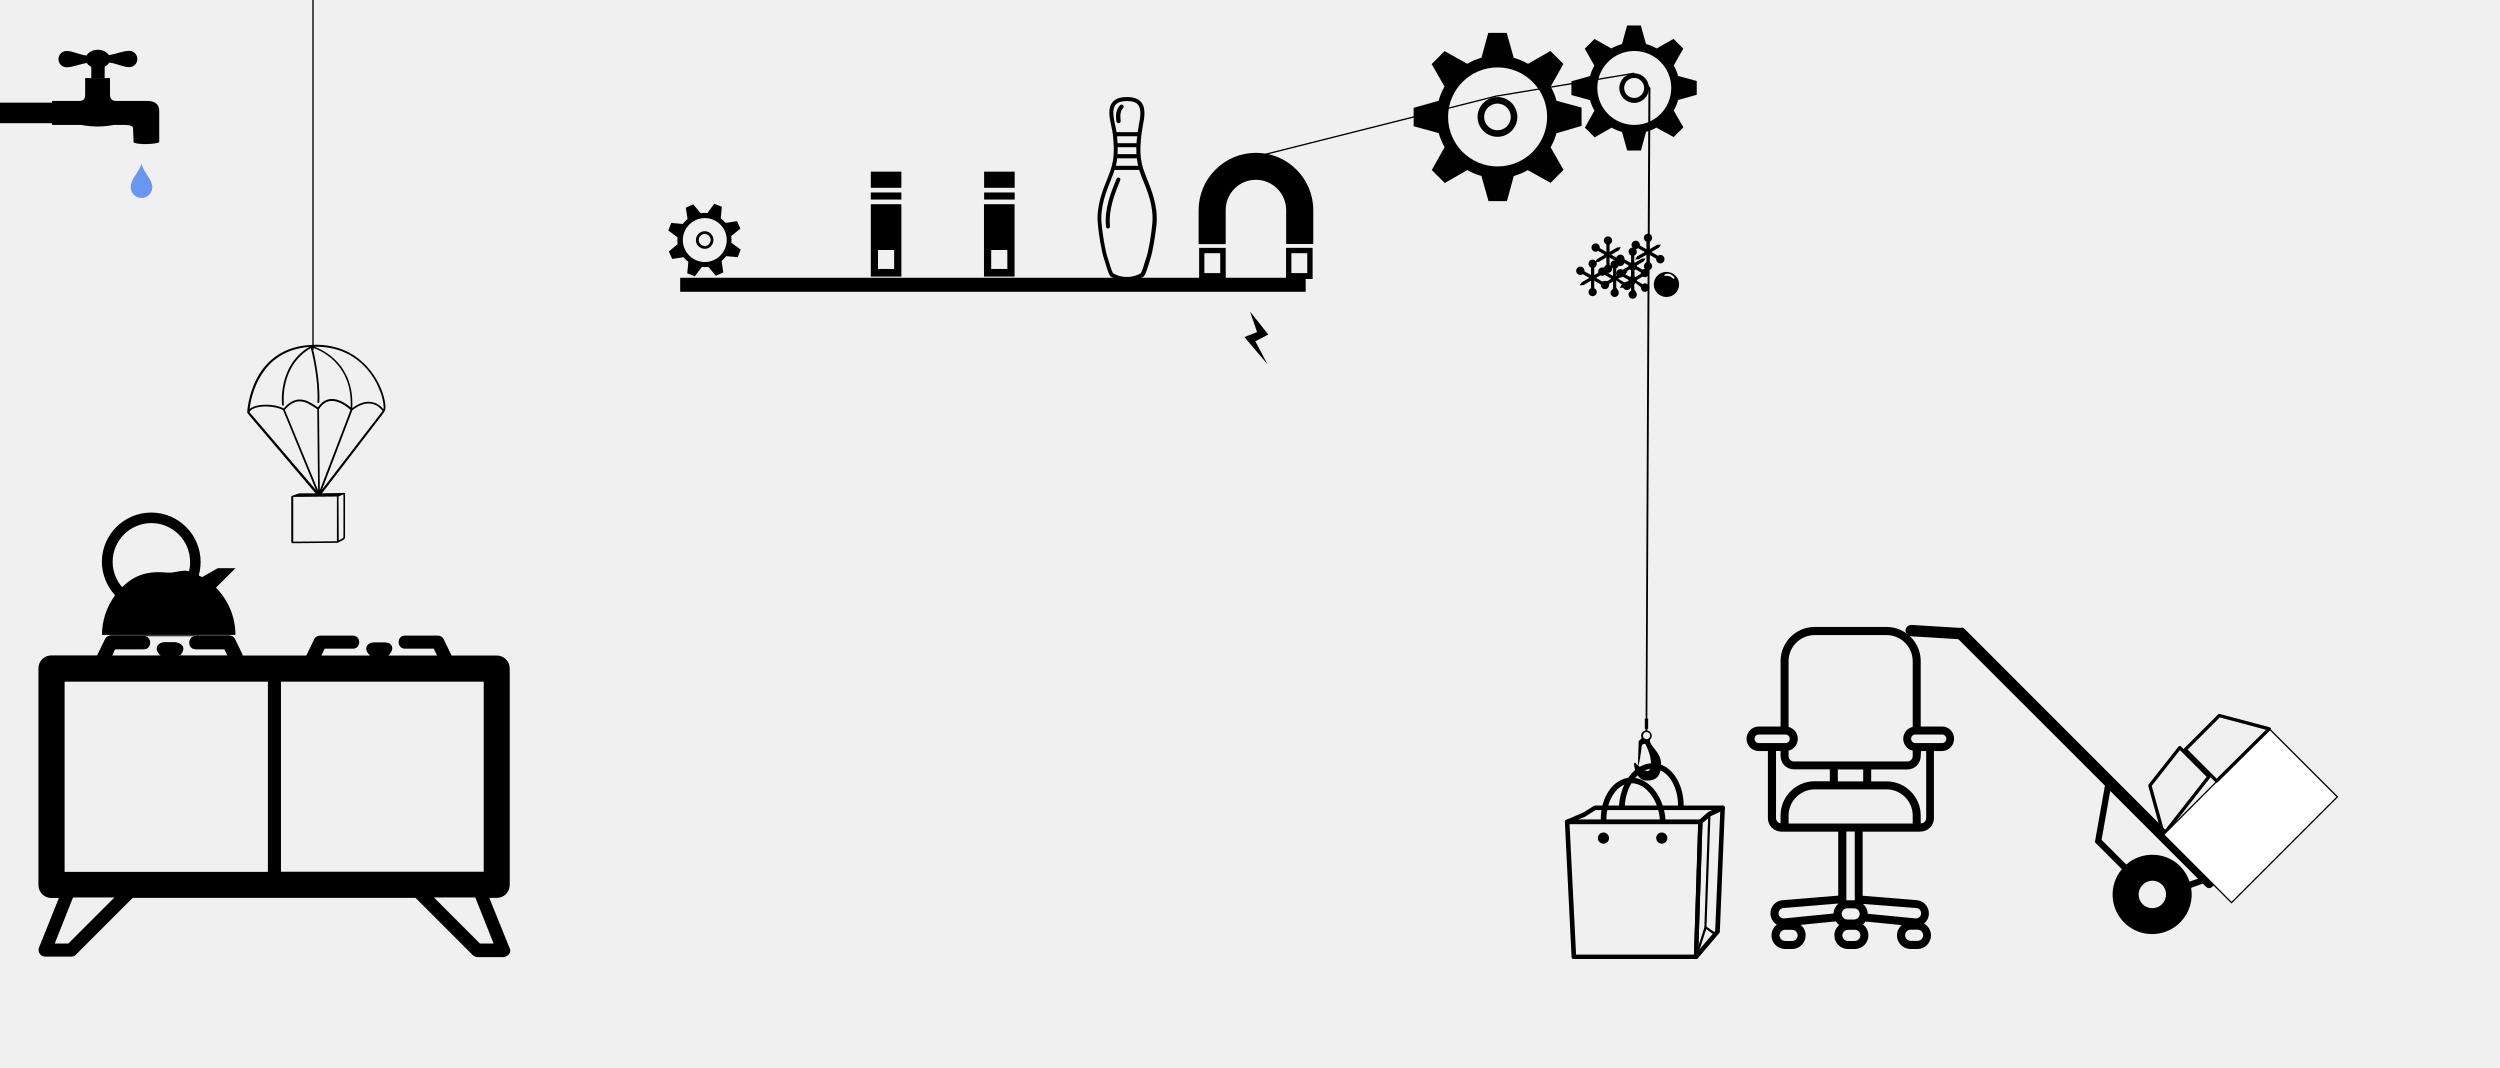
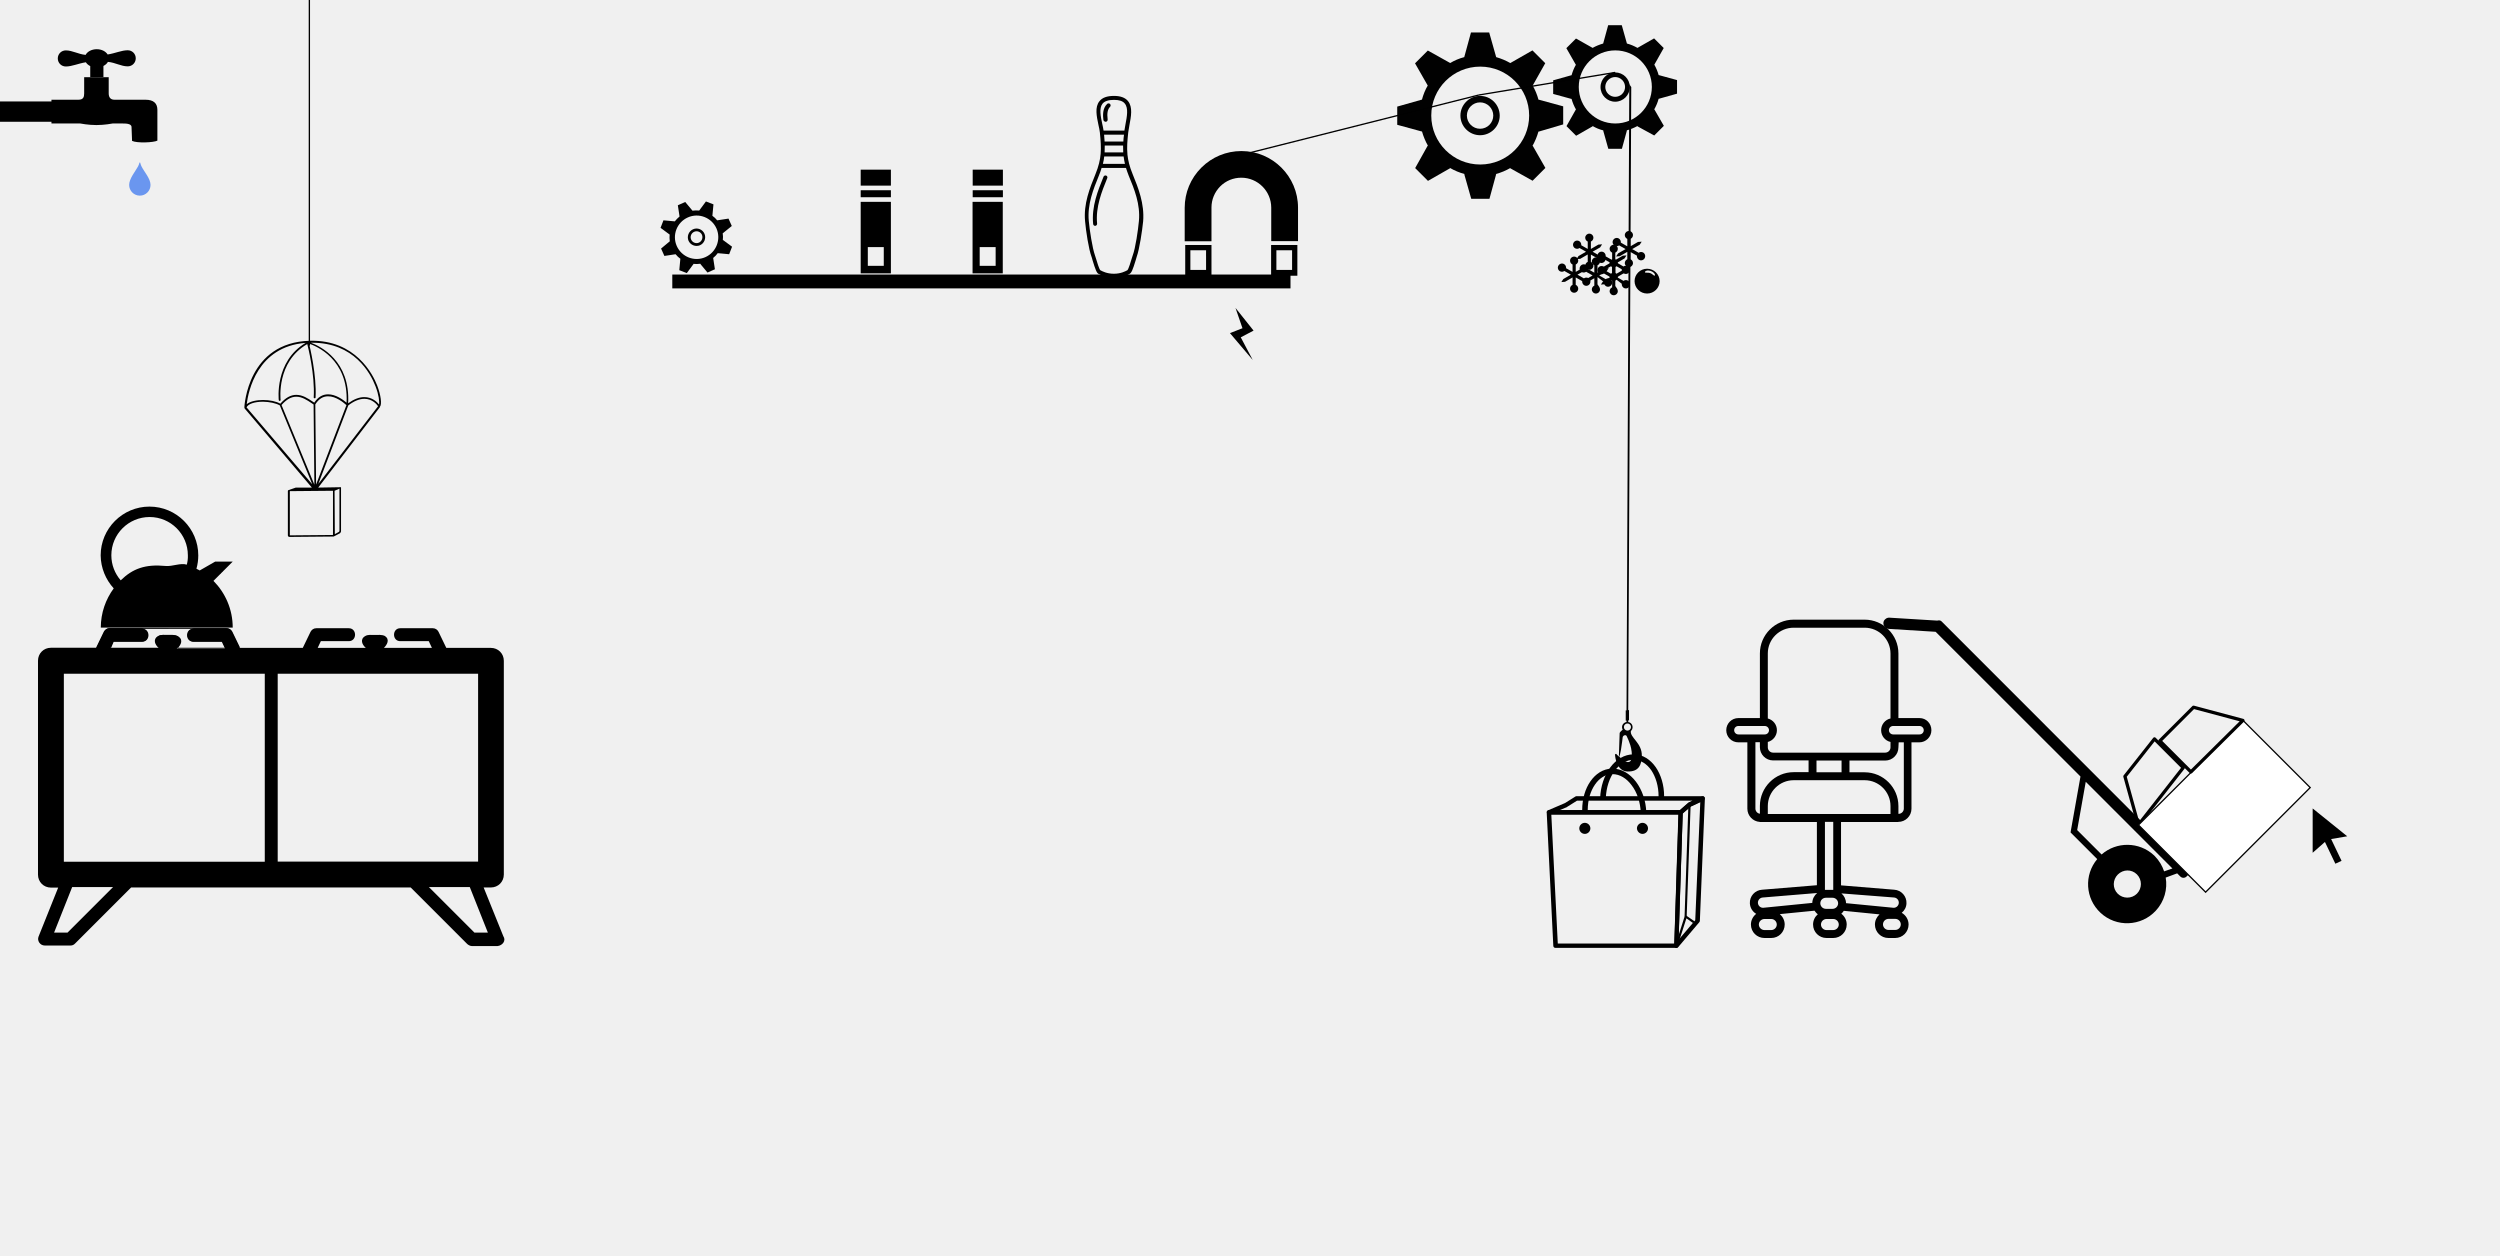
- <svg xmlns="http://www.w3.org/2000/svg" version="1.1" id="Layer_1" x="0px" y="0px" viewBox="393 0 1873 800" style="enable-background:new 393 0 1873 800;" xml:space="preserve">
+ <svg xmlns="http://www.w3.org/2000/svg" version="1.1" id="Layer_1" x="0px" y="0px" viewBox="393 0 1895 952" style="enable-background:new 393 0 1895 952;" xml:space="preserve">
  <style type="text/css">
	.st0{fill:#010101;}
	.st1{fill:none;stroke:#000000;stroke-width:2.5;stroke-linecap:round;stroke-linejoin:round;}
	.st2{fill:#FFFFFF;stroke:#000000;stroke-miterlimit:10;}
	.st3{fill:none;stroke:#000000;stroke-miterlimit:10;}
	.st4{fill:#6A96EF;}
</style>
  <path id="oven" d="M461.1,476.1H476c-2,0-3.5,1.2-4.3,2.7l-5.9,12.2h-34.2c-5.5,0-9.8,4.3-9.8,9.8V663c0,5.5,4.3,9.8,9.8,9.8h5.5  L422.2,710c-1.2,3.1,1.2,6.7,4.7,6.7h19.6c1.2,0,2.4-0.4,3.5-1.6l42.4-42.4h211.9l42.8,42.8c0.8,0.8,2.4,1.6,3.5,1.6h19.6  c3.5-0.4,6.7-3.9,4.3-7.5l-14.9-36.9h5.5c5.5,0,9.8-4.3,9.8-9.8v-162c0-5.5-4.3-9.8-9.8-9.8h-33.8l-5.9-12.2  c-0.8-1.6-2.4-2.7-4.3-2.7h-24.7c-6.3,0-6.3,9.8,0,9.8H718l2.4,5.1H684c2.4-2.4,4.7-6.3,0.8-9c-2.4-1.2-5.5-0.8-7.8-0.8  c-2.4,0-5.1-0.4-7.1,0.8c-4.3,2.4-2.4,6.7,0.4,9h-36.5l2.4-5.1h21.2c6.3,0,6.3-9.8,0-9.8h-24.7c-2,0-3.5,1.2-4.3,2.7l-5.9,12.2  h-47.9l-5.9-12.2c-0.8-1.6-2.4-2.7-4.3-2.7h14.5 M755.4,653.1H603.5V510.7h151.9V653.1z M478.7,486.4h21.6c6.3,0,6.3-9.8,0-9.8h39.2  c-6.3,0-6.3,9.8,0,9.8h21.6l2.4,5.1H527c2.4-2.4,4.7-6.3,0.8-9c-2.4-1.6-5.5-1.2-7.8-1.2c-2.4,0-5.1-0.4-7.1,0.8  c-4.3,2.4-2.4,6.7,0.4,9h-36.5L478.7,486.4z M441.4,510.7h152.3v142.5H441.4V510.7z M444.2,706.9H434l13.7-34.5h31L444.2,706.9z   M752.6,706.9l-34.5-34.5h31l13.7,34.5H752.6z" />
  <path id="ovenburner" d="M476.4,476.1c-2,0-3.5,1.2-4.3,2.7l-5.9,12.2H575l-5.9-12.2c-0.8-1.6-2.4-2.7-4.3-2.7 M479.2,486.4h21.6  c6.3,0,6.3-9.8,0-9.8H540c-6.3,0-6.3,9.8,0,9.8h21.6l2.4,5.1h-36.5c2.4-2.4,4.7-6.3,0.8-9c-2.4-1.6-5.5-1.2-7.8-1.2  c-2.4,0-5.1-0.4-7.1,0.8c-4.3,2.4-2.4,6.7,0.4,9h-36.6L479.2,486.4z M753.1,706.9h10.2" />
  <path id="parachute" d="M681,308.3c1.6-1.8,0.7-8.8-2.1-16.1c-3.1-8.1-16.3-34.8-51-33.9c-47.1,1.2-49.6,49.2-49.7,50.6h-0.1l0,0  h0.2c0,0,0,0.7,0.2,0.8l50.9,59.9h-12.2l-5.5,1.9l0,0c-0.3,0.1-0.5,0.3-0.5,0.6v33.7c0,0.8,0.6,1.2,1.4,1.2l32.6-0.3  c0.3,0,0.6,0.1,0.9-0.1l4.6-2.4c0.5-0.5,0.8-1,0.8-1.7v-32.9c0-0.4-0.3-0.3-0.3-0.3l-17,0.3l46.7-60.9  C681,308.6,681,308.3,681,308.3z M655.6,307.1l-23,60.2l-0.6-60.8c2.6-4.1,5.8-6.1,9.6-6.1C647.7,300.3,653.6,305.3,655.6,307.1z   M630.7,306.6l0.6,60.8L606.4,307c3.7-4.2,7.3-6.3,11.2-6.3c4.3,0,8.2,2.6,11.6,4.9C629.7,305.9,630.2,306.3,630.7,306.6z   M605.1,307.3l24.6,59.8l-49.8-58.3c1.1-2.6,6-4.3,12.5-4.3C597.3,304.6,602.2,305.6,605.1,307.3z M657,307.3c4.3-3.3,8.4-5,12.2-5  c6,0,9.5,4.3,10.4,5.6l-45.3,58.9L657,307.3z M677.6,292.7c2.6,6.7,3.1,11.8,2.7,13.9c-1.5-1.9-5.2-5.6-11.2-5.6  c-3.8,0-7.9,1.6-12.2,4.7c1.7-32.2-21-43.2-28.2-45.9c0.3,0,0.6,0,0.9,0C661.3,259.7,673.8,282.8,677.6,292.7z M624.7,259.9  c-23.8,14.2-20.4,43.2-20.4,43.4c0,0.4,0.4,0.6,0.8,0.6c0.4,0,0.6-0.4,0.6-0.8c0-0.3-3.4-28.7,20.2-42.3c0.5,1.9,5.9,23.1,4.9,40.5  c0,0.4,0.3,0.6,0.7,0.6l0,0c0.4,0,0.7-0.2,0.7-0.5c0.9-17.2-4.3-38.3-4.9-40.9c5.1,1.7,30,11.7,28.4,44.7c-2.8-2.3-8.2-6.3-14-6.3  c-4.2,0-7.7,2.1-10.5,6.3c-0.4-0.3-0.8-0.5-1.2-0.8c-3.6-2.4-7.6-5.1-12.4-5.1c-4.2,0-8.2,2.2-12.1,6.7c-3.2-1.8-8-2.8-13.1-2.8  c-4.6,0-9.7,0.9-12.4,3.2C581.2,296.7,587.9,262.7,624.7,259.9z M612.7,405.8v-33.5l32.7-0.3v33.5L612.7,405.8z M650,403.1l-3.2,1.8  l-0.2-32.9l3.7-1.6v32C650.3,402.6,650.1,402.9,650,403.1z" />
  <g id="steamCloud">
    <path d="M562.2,430.8h-0.5c0,0.3-0.1,0.5-0.3,0.6c-0.1,0.1-0.3,0.2-0.5,0.2c0,0-0.1,0-0.1,0c0,0,0,0,0,0.1c0.2,0.1,0.3,0.2,0.4,0.4   c0,0.1,0.1,0.2,0.1,0.3c0,0.4-0.3,0.8-0.7,0.8c0,0-0.1,0-0.1,0c-0.2,0-0.3-0.1-0.5-0.2c0,0-0.1,0.1-0.1,0.1   c0.1,0.1,0.2,0.3,0.2,0.5c0,0,0,0.1,0,0.1c0,0.4-0.4,0.7-0.8,0.7c-0.1,0-0.2,0-0.3-0.1c-0.2-0.1-0.3-0.2-0.4-0.4c0,0,0,0-0.1,0   c0,0,0,0.1,0,0.1c0,0.2-0.1,0.4-0.2,0.5c-0.1,0.2-0.4,0.3-0.6,0.3c-0.3,0-0.5-0.1-0.6-0.3c-0.1-0.1-0.2-0.3-0.2-0.5   c0,0,0-0.1,0-0.1c0,0,0,0-0.1,0c-0.1,0.2-0.2,0.3-0.4,0.4c-0.1,0-0.2,0.1-0.3,0.1c-0.4,0-0.8-0.3-0.8-0.7c0,0,0-0.1,0-0.1   c0-0.2,0.1-0.3,0.2-0.5c0,0-0.1-0.1-0.1-0.1c-0.1,0.1-0.3,0.2-0.5,0.2c0,0-0.1,0-0.1,0c-0.4,0-0.7-0.4-0.7-0.8c0-0.1,0-0.2,0.1-0.3   c0.1-0.2,0.2-0.3,0.4-0.4c0,0,0,0,0-0.1c0,0-0.1,0-0.1,0c-0.2,0-0.4-0.1-0.5-0.2c-0.2-0.1-0.3-0.4-0.3-0.6h-0.6   c0,0.4,0.2,0.8,0.5,1c-0.1,0.2-0.1,0.3-0.1,0.6c0,0.7,0.5,1.3,1.2,1.3c0.1,0.7,0.6,1.2,1.3,1.2c0.2,0,0.4,0,0.6-0.1   c0.2,0.3,0.6,0.5,1,0.5c0.4,0,0.8-0.2,1-0.5c0.2,0.1,0.3,0.1,0.6,0.1c0.7,0,1.3-0.5,1.3-1.2c0.7-0.1,1.2-0.6,1.2-1.3   c0-0.2,0-0.4-0.1-0.6C562,431.7,562.2,431.3,562.2,430.8z" />
    <path d="M553.1,431h0.5c0-0.3,0.1-0.5,0.3-0.6c0.1-0.1,0.3-0.2,0.5-0.2c0,0,0.1,0,0.1,0c0,0,0,0,0-0.1c-0.2-0.1-0.3-0.2-0.4-0.4   c0-0.1-0.1-0.2-0.1-0.3c0-0.4,0.3-0.8,0.7-0.8c0,0,0.1,0,0.1,0c0.2,0,0.3,0.1,0.5,0.2c0,0,0.1-0.1,0.1-0.1   c-0.1-0.1-0.2-0.3-0.2-0.5c0,0,0-0.1,0-0.1c0-0.4,0.4-0.7,0.8-0.7c0.1,0,0.2,0,0.3,0.1c0.2,0.1,0.3,0.2,0.4,0.4c0,0,0,0,0.1,0   c0,0,0-0.1,0-0.1c0-0.2,0.1-0.4,0.2-0.5c0.1-0.2,0.4-0.3,0.6-0.3c0.3,0,0.5,0.1,0.6,0.3c0.1,0.1,0.2,0.3,0.2,0.5c0,0,0,0.1,0,0.1   c0,0,0,0,0.1,0c0.1-0.2,0.2-0.3,0.4-0.4c0.1,0,0.2-0.1,0.3-0.1c0.4,0,0.8,0.3,0.8,0.7c0,0,0,0.1,0,0.1c0,0.2-0.1,0.3-0.2,0.5   c0,0,0.1,0.1,0.1,0.1c0.1-0.1,0.3-0.2,0.5-0.2c0,0,0.1,0,0.1,0c0.4,0,0.7,0.4,0.7,0.8c0,0.1,0,0.2-0.1,0.3   c-0.1,0.2-0.2,0.3-0.4,0.4c0,0,0,0,0,0.1c0,0,0.1,0,0.1,0c0.2,0,0.4,0.1,0.5,0.2c0.2,0.1,0.3,0.4,0.3,0.6h0.5c0-0.4-0.2-0.8-0.5-1   c0.1-0.2,0.1-0.3,0.1-0.6c0-0.7-0.5-1.3-1.2-1.3c-0.1-0.7-0.6-1.2-1.3-1.2c-0.2,0-0.4,0-0.6,0.1c-0.2-0.3-0.6-0.5-1-0.5   c-0.4,0-0.8,0.2-1,0.5c-0.2-0.1-0.3-0.1-0.6-0.1c-0.7,0-1.3,0.5-1.3,1.2c-0.7,0.1-1.2,0.6-1.2,1.3c0,0.2,0,0.4,0.1,0.6   C553.3,430.2,553.1,430.6,553.1,431z" />
  </g>
-   <g id="bowling_pin">
+   <g id="bowling_x5F_pin">
    <path d="M1251.5,131.9c-2.3-5.6-3.4-10.1-3.9-14.7c0,0,0,0,0-0.1s0-0.1,0-0.2c-0.5-5-0.1-10,0.6-16.5c0.2-1.6,0.5-3.5,0.9-5.5   c1.2-6.4,2.7-13.7-1.1-18.3c-2.1-2.6-5.7-3.9-10.6-3.9c-5.2,0-8.9,1.3-11,4c-3.7,4.5-2.1,11.6-0.8,17.9c0.5,2.1,0.9,4.1,1.1,5.8   c1.3,12.6,1.4,19.9-3.3,31.5c-4.3,10.6-9.2,22.6-7.9,35.9c0.6,7,2.7,21.1,4.9,26.9c0.2,0.4,0.4,1.3,0.7,2.4   c2.3,7.6,3.3,9.9,4.6,10.5l0.3,0.1c1.5,0.8,5.5,3,11.5,3c6.1,0,10.1-2.2,11.5-3l0.2-0.1c1.4-0.7,2.4-2.9,4.7-10.5   c0.3-1.1,0.6-1.9,0.7-2.4c2.1-5.7,4.2-19.9,4.9-26.9C1260.6,154.4,1255.8,142.4,1251.5,131.9z M1230.4,110.3h13.9   c0,1.8,0,3.5,0.1,5.2h-14.1C1230.4,113.8,1230.4,112.1,1230.4,110.3z M1244.5,107.3h-14.2c-0.1-1.7-0.2-3.4-0.4-5.2h15.1   C1244.7,103.8,1244.6,105.6,1244.5,107.3z M1230,118.6h14.7c0.2,1.8,0.6,3.7,1,5.6H1229C1229.5,122.3,1229.8,120.4,1230,118.6z    M1228.7,78.6c1.5-1.9,4.5-2.9,8.7-2.9c4,0,6.7,0.9,8.2,2.8c2.9,3.5,1.6,10,0.5,15.8c-0.3,1.7-0.6,3.2-0.8,4.7h-15.8   c-0.2-1.6-0.6-3.3-1-5.1C1227.3,88.3,1226,82,1228.7,78.6z M1256.3,167.5c-0.6,6.7-2.6,20.6-4.7,26.1c-0.2,0.5-0.5,1.4-0.8,2.5   c-0.6,2.1-2.3,7.7-3.2,8.7l-0.2,0.1c-1.3,0.7-4.8,2.6-10.1,2.6c-5.3,0-8.8-1.9-10.1-2.6l-0.2-0.1c-0.9-1-2.6-6.6-3.2-8.7   c-0.3-1.1-0.6-2.1-0.8-2.5c-2-5.5-4.1-19.4-4.7-26.1c-1.2-12.6,3.5-24.2,7.7-34.5c0.8-2,1.5-3.9,2-5.7h18.5c0.6,1.8,1.2,3.7,2,5.7   C1252.8,143.3,1257.5,154.9,1256.3,167.5z" />
    <path d="M1231.5,133.1c-0.8-0.3-1.7,0.1-2,0.8c-4.3,10.6-9.2,22.6-7.9,35.9c0.1,0.8,0.7,1.4,1.5,1.4h0.1c0.8-0.1,1.5-0.8,1.4-1.7   c-1.2-12.6,3.5-24.2,7.7-34.5C1232.6,134.3,1232.3,133.4,1231.5,133.1z" />
    <path d="M1231.1,92.3c0.1,0,0.1,0,0.2,0c0.8-0.1,1.4-0.9,1.3-1.7c-0.6-4.8,0-7.8,1.8-9.6c0.6-0.6,0.6-1.6,0-2.2s-1.6-0.6-2.2,0   c-3.5,3.3-3.3,8.6-2.8,12.3C1229.7,91.7,1230.3,92.3,1231.1,92.3z" />
  </g>
  <path id="hook" d="M1628,63.8l-2.1,474.7h-0.6v7.7h0.6v1.1c-1.9,0.3-3.4,1.9-3.4,3.9c0,0.7,0.2,1.3,0.5,1.9l0,0c0,0-2.2,1.7-2.3,2.6  c-0.1,0.9-0.5,14.8-0.6,17.8c-0.7-0.6-1.3-1.3-2.1-2.1c0,0-0.8,0.2-0.8,0.5c0,2.2,1.4,12.6,9.3,12.9c8.9,0.3,10.8-5.2,11-11.8  c0.3-9.9-9.2-13.9-8.3-18.9c0.8-0.7,1.3-1.8,1.3-2.9c0-2-1.4-3.6-3.3-3.9V546h0.6v-7.7h-0.6l2.3-472.3L1628,63.8z M1626,557.9  c1.2,2.4,1.9,4.3,2.8,7c1.6,5,3.4,19.9-8.4,8.7c0.3-0.6,0.7-2,1.3-5.3c0.9-5.2,1-7.8,1.3-9.5C1623.4,557.2,1625.4,556.8,1626,557.9z   M1629.3,551.1c0,1.5-1.2,2.7-2.7,2.7s-2.7-1.2-2.7-2.7s1.2-2.7,2.7-2.7C1628.1,548.4,1629.3,549.6,1629.3,551.1z" />
  <g id="bsgear">
    <path class="st0" d="M947.7,171.3l-2.5-5.6l-8.5,1.3v0.1c-1.1-1.4-2.4-2.6-3.8-3.6h0.1l0.8-8.6l-5.7-2.2l-5.1,6.9l0,0   c-1.7-0.2-3.4-0.1-5.1,0.1l0,0l-5.5-6.6l-5.6,2.5l1.3,8.5l0,0c-1.4,1.1-2.5,2.4-3.6,3.7l0,0l-8.6-0.8l-2.2,5.7l6.9,5.1v-0.1   c-0.2,1.7-0.1,3.5,0.1,5.3v-0.1l-6.6,5.5l2.5,5.6l8.5-1.3l-0.1-0.1c1.1,1.4,2.5,2.7,3.9,3.7l-0.2-0.1l-0.8,8.6l5.7,2.2l5.1-6.9   l-0.2-0.1c1.8,0.2,3.7,0.2,5.5-0.1l-0.2,0.1l5.5,6.6l5.6-2.5l-1.3-8.5l-0.2,0.1c1.5-1.2,2.7-2.5,3.8-4l-0.1,0.2l8.6,0.8l2.2-5.7   l-6.9-5.1l-0.1,0.2c0.2-1.8,0.2-3.6-0.1-5.4l0.1,0.1L947.7,171.3z M927.7,194.9c-8.3,3.7-18-0.1-21.7-8.4c-3.7-8.3,0.1-18,8.4-21.7   c8.3-3.7,18,0.1,21.7,8.4C939.7,181.4,936,191.2,927.7,194.9z" />
    <path class="st0" d="M918.3,173.8c-3.3,1.5-4.8,5.4-3.4,8.7c1.5,3.3,5.4,4.8,8.7,3.4c3.3-1.5,4.8-5.4,3.4-8.7   C925.5,173.8,921.6,172.3,918.3,173.8z M922.8,183.9c-2.2,1-4.9,0-5.9-2.3c-1-2.2,0-4.9,2.3-5.9c2.2-1,4.9,0,5.9,2.3   C926,180.3,925,182.9,922.8,183.9z" />
  </g>
  <g id="large_x5F_gear_x5F_pully">
    <path class="st0" d="M1577.9,94.3V80.6l-18.7-5.1v0.2c-1-3.9-2.6-7.6-4.5-11l0.1,0.1l9.5-16.9l-9.7-9.7l-16.8,9.6l0,0   c-3.3-1.9-6.9-3.4-10.7-4.5l0,0l-5.3-18.7H1508l-5.1,18.7l0,0c-3.8,1-7.4,2.5-10.7,4.5h0.1l-17-9.5l-9.7,9.7l9.6,16.8l0.1-0.1   c-2,3.4-3.5,7.1-4.5,11v-0.2l-18.7,5.3v13.8l18.7,5.1v-0.3c1.1,4,2.7,7.8,4.7,11.3l-0.3-0.3l-9.5,17l9.7,9.7l16.8-9.6l-0.3-0.3   c3.6,2.1,7.4,3.7,11.5,4.8h-0.5l5.3,18.7h13.8l5.1-18.7h-0.5c4.1-1.1,7.9-2.7,11.5-4.8l-0.4,0.3l17,9.5l9.7-9.7l-9.6-16.8l-0.3,0.3   c2-3.5,3.6-7.3,4.7-11.3v0.3L1577.9,94.3z M1515,124.7c-20.5,0-37.1-16.6-37.1-37.1s16.6-37.1,37.1-37.1s37.1,16.6,37.1,37.1   C1552.1,108,1535.5,124.7,1515,124.7z" />
    <path class="st0" d="M1514.9,72.7c-8.2,0-14.9,6.7-14.9,14.9s6.7,14.9,14.9,14.9c8.2,0,14.9-6.7,14.9-14.9   C1529.7,79.3,1523.1,72.7,1514.9,72.7z M1514.9,97.6c-5.5,0-10-4.5-10-10s4.5-10,10-10s10,4.5,10,10S1520.4,97.6,1514.9,97.6z" />
  </g>
  <g id="small_x5F_gear_x5F_pully">
    <path id="pully_x5F_gear_x5F_2" class="st0" d="M1646.9,102.7l7.3-7.3l-7.2-12.5l-0.2,0.2c1.5-2.6,2.7-5.4,3.5-8.4v0.2l13.9-3.9   V60.7l-13.9-3.8v0.2c-0.8-2.9-1.9-5.6-3.4-8.2l0.1,0.1l7.1-12.6l-7.3-7.3l-12.6,7.2l0,0c-2.5-1.4-5.2-2.6-8-3.3l0,0l-3.9-13.9H1612   l-3.8,13.9l0,0c-2.8,0.8-5.5,1.9-8,3.3l0,0l-12.6-7.1l-7.3,7.3l7.2,12.6l0.1-0.1c-1.5,2.5-2.6,5.3-3.4,8.2V57l-13.9,3.9v10.3   l13.9,3.8v-0.2c0.8,3,2,5.8,3.5,8.4l-0.2-0.2l-7.1,12.6l7.3,7.3l12.6-7.2l-0.3-0.3c2.7,1.6,5.5,2.8,8.6,3.5h-0.4l3.9,13.9h10.3   l3.8-13.9h-0.4c3-0.8,5.9-2,8.6-3.5l-0.3,0.3L1646.9,102.7z M1617.4,93.6c-15.3,0-27.7-12.4-27.7-27.7s12.4-27.7,27.7-27.7   c15.3,0,27.7,12.4,27.7,27.7S1632.7,93.6,1617.4,93.6z" />
    <path class="st0" d="M1617.3,54.9c-6.1,0-11.1,5-11.1,11.1s5,11.1,11.1,11.1s11.1-5,11.1-11.1C1628.4,59.8,1623.4,54.9,1617.3,54.9   z M1617.3,73.4c-4.1,0-7.5-3.4-7.5-7.5s3.4-7.5,7.5-7.5s7.5,3.4,7.5,7.5C1624.8,70.1,1621.4,73.4,1617.3,73.4z" />
  </g>
  <path id="faucet_x5F_handle" d="M471.4,58.4V50c1.5-0.8,2.7-1.8,3.4-3.1c5.6,0.5,10,3.4,15,3.4c3.4,0,6.1-2.7,6.1-6.1  c0-3.4-2.7-6.1-6.1-6.1c-4.7,0-9.4,2.3-15.2,3.2c-1.5-2.4-4.6-4-8.3-4c-3.8,0-7.1,1.8-8.4,4.3c-5.6-0.5-10-3.4-15-3.4  c-3.4,0-6.1,2.7-6.1,6.1c0,3.4,2.7,6.1,6.1,6.1c4.7,0,9.4-2.3,15.2-3.2c0.7,1.2,1.9,2.2,3.3,2.9v8.4" />
  <rect x="393" y="76.9" width="41" height="15.4" />
  <path id="ball" d="M1651,213.1c0,5.2-4.3,9.4-9.5,9.4s-9.5-4.2-9.5-9.4s4.3-9.4,9.5-9.4S1651,207.9,1651,213.1z M1644.3,205.4  c-2.1-0.7-4-0.4-4.4,0.7c-0.4,1.1,1.8,0.2,3.9,0.9s3.2,2.8,3.6,1.7C1647.7,207.6,1646.4,206.2,1644.3,205.4z" />
-   <path id="office_chair" d="M1848,544.3h-16v-49c0-14.1-11.5-25.6-25.6-25.6h-53.8c-14.1,0-25.6,11.5-25.6,25.6v49h-16.3  c-5.1,0-9.2,4.1-9.2,9.2s4.1,9.2,9.2,9.2h6.8V613c0,5.3,4.2,9.7,9.4,10v0.1h43.3V671l-41.5,3.4c-5.4,0.3-9.6,4.9-9.3,10.4  c0.2,3.4,2.1,6.3,4.8,7.9c-2.4,1.9-4,4.8-4,8.1c0,5.7,4.6,10.2,10.3,10.2h5.1c5.7,0,10.2-4.6,10.2-10.2c0-3.2-1.5-6-3.7-7.9  l26.3-2.6c0.7,1,1.5,2,2.5,2.7c-2.2,1.9-3.6,4.7-3.6,7.8c0,5.7,4.6,10.2,10.2,10.2h5.1c5.7,0,10.2-4.6,10.2-10.2  c0-3.4-1.6-6.3-4.1-8.2c0.7-0.6,1.4-1.4,1.9-2.2l27.1,2.7c-2.1,1.9-3.5,4.6-3.5,7.7c0,5.7,4.6,10.2,10.2,10.2h5.1  c5.7,0,10.2-4.6,10.2-10.2c0-3.8-2.1-7.1-5.2-8.9c2.1-1.7,3.5-4.2,3.6-7.1c0.3-5.4-3.9-10.1-9.3-10.4l-40.3-3.3v-48h43.3V623h0.1  c5.5,0,10-4.5,10-10v-50.3h5.9c5.1,0,9.2-4.1,9.2-9.2C1857,548.4,1853.1,544.3,1848,544.3z M1735.5,705h-5c-2.3,0-4.3-1.9-4.3-4.2  s1.9-4.2,4.3-4.2h5.1c2.3,0,4.2,1.9,4.2,4.2C1739.8,703.1,1737.9,705,1735.5,705z M1766.7,684.4l-37.2,3.7c-2.1,0.1-3.9-1.6-4-3.7  c-0.1-2.1,1.5-4,3.8-4.1l41.1-3.4C1768.2,678.8,1766.8,681.4,1766.7,684.4z M1833.8,700.7c0,2.3-1.9,4.2-4.2,4.2h-5.1  c-2.3,0-4.2-1.9-4.2-4.2s1.9-4.2,4.2-4.2h5.1C1831.9,696.5,1833.8,698.4,1833.8,700.7z M1828.6,680.3c2.1,0.1,3.8,1.9,3.7,4.1  c-0.1,2.1-1.9,3.8-4,3.7l-36-3.5c-0.1-3-1.4-5.6-3.5-7.4L1828.6,680.3z M1752.6,475.8h53.8c10.8,0,19.6,8.8,19.6,19.6v49.2  c-4.1,0.9-7.1,4.6-7.1,8.9s3,8,7.1,8.9v4.1c0,2.2-1.8,4-4,4h-85c-2.2,0-4-1.8-4-4v-4.1c3.9-1,6.9-4.6,6.9-8.9s-2.9-7.8-6.9-8.9  v-49.3C1733,484.5,1741.8,475.8,1752.6,475.8z M1788.9,576.5v8.9h-19v-8.9H1788.9z M1710.7,556.7c-1.7,0-3.2-1.4-3.2-3.2  s1.4-3.2,3.2-3.2h20c1.7,0,3.2,1.4,3.2,3.2s-1.4,3.2-3.2,3.2H1710.7z M1723.6,612.9v-50.3h3.4v3.8c0,5.5,4.5,10,10,10h26.9v8.9  h-11.3c-14.1,0-25.6,11.5-25.6,25.6v5.9C1725.1,616.6,1723.6,614.9,1723.6,612.9z M1777,680.5h5.1c2.3,0,4.2,1.9,4.2,4.2  s-1.9,4.2-4.2,4.2h-5.1c-2.3,0-4.2-1.9-4.2-4.2S1774.6,680.5,1777,680.5z M1776.3,674.5V623h6.3v51.5c-0.2,0-0.4,0-0.6,0h-5.1  C1776.7,674.5,1776.5,674.5,1776.3,674.5z M1782.5,705h-5c-2.3,0-4.2-1.9-4.2-4.2s1.9-4.2,4.2-4.2h5.1c2.3,0,4.2,1.9,4.2,4.2  C1786.8,703.1,1784.9,705,1782.5,705z M1826,617h-93v-6c0-10.8,8.8-19.6,19.6-19.6h53.8c10.8,0,19.6,8.8,19.6,19.6V617L1826,617z   M1836.1,612.9c0,2.2-1.8,4-4,4h-0.1V611c0-14.1-11.5-25.6-25.6-25.6h-11.5v-8.9h27.1c5.5,0,10-4.5,10-10l0.2-3.8h3.9V612.9  L1836.1,612.9z M1848,556.7h-20c-1.7,0-3.2-1.4-3.2-3.2s1.4-3.2,3.2-3.2h20c1.7,0,3.2,1.4,3.2,3.2S1849.8,556.7,1848,556.7z" />
-   <path id="jacks" d="M1597,210.8c-1.1-0.6-2.4-0.5-3.4,0.2l-4.9-2.8l5.7-3.3l1.5-2.3l-2.8,0.2l-5.7,3.3v-5.6  c1.1-0.5,1.9-1.6,1.9-2.9c0-1.7-1.4-3.1-3.1-3.1s-3.1,1.4-3.1,3.1c0,1.3,0.8,2.4,1.9,2.9v5.6l-4.9-2.8c0.1-1.2-0.4-2.4-1.5-3.1  c-1.5-0.9-3.4-0.4-4.3,1.1s-0.4,3.4,1.1,4.3c1.1,0.6,2.4,0.5,3.4-0.2l4.9,2.8l-5.7,3.3l-1.5,2.3l2.8-0.2l5.7-3.3v5.6  c-1.1,0.5-1.9,1.6-1.9,2.9c0,1.7,1.4,3.1,3.1,3.1s3.1-1.4,3.1-3.1c0-1.3-0.8-2.4-1.9-2.9v-5.6l4.9,2.8c-0.1,1.2,0.4,2.4,1.5,3.1  c1.5,0.9,3.4,0.4,4.3-1.1S1598.5,211.6,1597,210.8z" />
-   <path id="lastj" d="M1627,201.8c-1.1-0.6-2.4-0.5-3.4,0.2l-4.9-2.8l5.7-3.3l1.5-2.3l-2.8,0.2l-5.7,3.3v-5.6  c1.1-0.5,1.9-1.6,1.9-2.9c0-1.7-1.4-3.1-3.1-3.1s-3.1,1.4-3.1,3.1c0,1.3,0.8,2.4,1.9,2.9v5.6l-4.9-2.8c0.1-1.2-0.4-2.4-1.5-3.1  c-1.5-0.9-3.4-0.4-4.3,1.1s-0.4,3.4,1.1,4.3c1.1,0.6,2.4,0.5,3.4-0.2l4.9,2.8l-5.7,3.3l-1.5,2.3l2.8-0.2l5.7-3.3v5.6  c-1.1,0.5-1.9,1.6-1.9,2.9c0,1.7,1.4,3.1,3.1,3.1s3.1-1.4,3.1-3.1c0-1.3-0.8-2.4-1.9-2.9v-5.6l4.9,2.8c-0.1,1.2,0.4,2.4,1.5,3.1  c1.5,0.9,3.4,0.4,4.3-1.1S1628.5,202.6,1627,201.8z" />
-   <path id="morej" d="M1608.5,193.4c-1.1-0.6-2.4-0.5-3.4,0.2l-4.9-2.8l5.7-3.3l1.5-2.3l-2.8,0.2l-5.7,3.3v-5.6  c1.1-0.5,1.9-1.6,1.9-2.9c0-1.7-1.4-3.1-3.1-3.1s-3.1,1.4-3.1,3.1c0,1.3,0.8,2.4,1.9,2.9v5.6l-4.9-2.8c0.1-1.2-0.4-2.4-1.5-3.1  c-1.5-0.9-3.4-0.4-4.3,1.1s-0.4,3.4,1.1,4.3c1.1,0.6,2.4,0.5,3.4-0.2l4.9,2.8l-5.7,3.3l-1.5,2.3l2.8-0.2l5.7-3.3v5.6  c-1.1,0.5-1.9,1.6-1.9,2.9c0,1.7,1.4,3.1,3.1,3.1s3.1-1.4,3.1-3.1c0-1.3-0.8-2.4-1.9-2.9V193l4.9,2.8c-0.1,1.2,0.4,2.4,1.5,3.1  c1.5,0.9,3.4,0.4,4.3-1.1C1610.5,196.2,1610,194.3,1608.5,193.4z" />
-   <path id="lastj" d="M1613.5,211.4c-1.1-0.6-2.4-0.5-3.4,0.2l-4.9-2.8l5.7-3.3l1.5-2.3l-2.8,0.2l-5.7,3.3v-5.6  c1.1-0.5,1.9-1.6,1.9-2.9c0-1.7-1.4-3.1-3.1-3.1s-3.1,1.4-3.1,3.1c0,1.3,0.8,2.4,1.9,2.9v5.6l-4.9-2.8c0.1-1.2-0.4-2.4-1.5-3.1  c-1.5-0.9-3.4-0.4-4.3,1.1s-0.4,3.4,1.1,4.3c1.1,0.6,2.4,0.5,3.4-0.2l4.9,2.8l-5.7,3.3l-1.5,2.3l2.8-0.2l5.7-3.3v5.6  c-1.1,0.5-1.9,1.6-1.9,2.9c0,1.7,1.4,3.1,3.1,3.1s3.1-1.4,3.1-3.1c0-1.3-0.8-2.4-1.9-3.9V210l4.9,3.8c-0.1,1.2,0.4,2.4,1.5,3.1  c1.5,0.9,3.4,0.4,4.3-1.1C1615.5,214.2,1615,212.3,1613.5,211.4z" />
-   <path id="morej" d="M1627,212.7c-1.1-0.6-2.4-0.5-3.4,0.2l-4.9-2.8l5.7-3.3l1.5-2.3l-2.8,0.2l-5.7,3.3v-5.6  c1.1-0.5,1.9-1.6,1.9-2.9c0-1.7-1.4-3.1-3.1-3.1s-3.1,1.4-3.1,3.1c0,1.3,0.8,2.4,1.9,2.9v5.6l-4.9-2.8c0.1-1.2-0.4-2.4-1.5-3.1  c-1.5-0.9-3.4-0.4-4.3,1.1s-0.4,3.4,1.1,4.3c1.1,0.6,2.4,0.5,3.4-0.2l4.9,2.8l-5.7,3.3l-1.5,2.3l2.8-0.2l5.7-3.3v5.6  c-1.1,0.5-1.9,1.6-1.9,2.9c0,1.7,1.4,3.1,3.1,3.1s3.1-1.4,3.1-3.1c0-1.3-0.8-2.4-1.9-3.9v-5.5l4.9,3.8c-0.1,1.2,0.4,2.4,1.5,3.1  c1.5,0.9,3.4,0.4,4.3-1.1C1629,215.5,1628.5,213.5,1627,212.7z" />
+   <path id="office_x5F_chair" d="M1848,544.3h-16v-49c0-14.1-11.5-25.6-25.6-25.6h-53.8c-14.1,0-25.6,11.5-25.6,25.6v49h-16.3  c-5.1,0-9.2,4.1-9.2,9.2s4.1,9.2,9.2,9.2h6.8V613c0,5.3,4.2,9.7,9.4,10v0.1h43.3V671l-41.5,3.4c-5.4,0.3-9.6,4.9-9.3,10.4  c0.2,3.4,2.1,6.3,4.8,7.9c-2.4,1.9-4,4.8-4,8.1c0,5.7,4.6,10.2,10.3,10.2h5.1c5.7,0,10.2-4.6,10.2-10.2c0-3.2-1.5-6-3.7-7.9  l26.3-2.6c0.7,1,1.5,2,2.5,2.7c-2.2,1.9-3.6,4.7-3.6,7.8c0,5.7,4.6,10.2,10.2,10.2h5.1c5.7,0,10.2-4.6,10.2-10.2  c0-3.4-1.6-6.3-4.1-8.2c0.7-0.6,1.4-1.4,1.9-2.2l27.1,2.7c-2.1,1.9-3.5,4.6-3.5,7.7c0,5.7,4.6,10.2,10.2,10.2h5.1  c5.7,0,10.2-4.6,10.2-10.2c0-3.8-2.1-7.1-5.2-8.9c2.1-1.7,3.5-4.2,3.6-7.1c0.3-5.4-3.9-10.1-9.3-10.4l-40.3-3.3v-48h43.3V623h0.1  c5.5,0,10-4.5,10-10v-50.3h5.9c5.1,0,9.2-4.1,9.2-9.2C1857,548.4,1853.1,544.3,1848,544.3z M1735.5,705h-5c-2.3,0-4.3-1.9-4.3-4.2  s1.9-4.2,4.3-4.2h5.1c2.3,0,4.2,1.9,4.2,4.2C1739.8,703.1,1737.9,705,1735.5,705z M1766.7,684.4l-37.2,3.7c-2.1,0.1-3.9-1.6-4-3.7  c-0.1-2.1,1.5-4,3.8-4.1l41.1-3.4C1768.2,678.8,1766.8,681.4,1766.7,684.4z M1833.8,700.7c0,2.3-1.9,4.2-4.2,4.2h-5.1  c-2.3,0-4.2-1.9-4.2-4.2s1.9-4.2,4.2-4.2h5.1C1831.9,696.5,1833.8,698.4,1833.8,700.7z M1828.6,680.3c2.1,0.1,3.8,1.9,3.7,4.1  c-0.1,2.1-1.9,3.8-4,3.7l-36-3.5c-0.1-3-1.4-5.6-3.5-7.4L1828.6,680.3z M1752.6,475.8h53.8c10.8,0,19.6,8.8,19.6,19.6v49.2  c-4.1,0.9-7.1,4.6-7.1,8.9s3,8,7.1,8.9v4.1c0,2.2-1.8,4-4,4h-85c-2.2,0-4-1.8-4-4v-4.1c3.9-1,6.9-4.6,6.9-8.9s-2.9-7.8-6.9-8.9  v-49.3C1733,484.5,1741.8,475.8,1752.6,475.8z M1788.9,576.5v8.9h-19v-8.9H1788.9z M1710.7,556.7c-1.7,0-3.2-1.4-3.2-3.2  s1.4-3.2,3.2-3.2h20c1.7,0,3.2,1.4,3.2,3.2s-1.4,3.2-3.2,3.2H1710.7z M1723.6,612.9v-50.3h3.4v3.8c0,5.5,4.5,10,10,10h26.9v8.9  h-11.3c-14.1,0-25.6,11.5-25.6,25.6v5.9C1725.1,616.6,1723.6,614.9,1723.6,612.9z M1777,680.5h5.1c2.3,0,4.2,1.9,4.2,4.2  s-1.9,4.2-4.2,4.2h-5.1c-2.3,0-4.2-1.9-4.2-4.2S1774.6,680.5,1777,680.5z M1776.3,674.5V623h6.3v51.5c-0.2,0-0.4,0-0.6,0h-5.1  C1776.7,674.5,1776.5,674.5,1776.3,674.5z M1782.5,705h-5c-2.3,0-4.2-1.9-4.2-4.2s1.9-4.2,4.2-4.2h5.1c2.3,0,4.2,1.9,4.2,4.2  C1786.8,703.1,1784.9,705,1782.5,705z M1826,617h-93v-6c0-10.8,8.8-19.6,19.6-19.6h53.8c10.8,0,19.6,8.8,19.6,19.6V617L1826,617z   M1836.1,612.9c0,2.2-1.8,4-4,4h-0.1V611c0-14.1-11.5-25.6-25.6-25.6h-11.5v-8.9h27.1c5.5,0,10-4.5,10-10l0.2-3.8h3.9V612.9  L1836.1,612.9z M1848,556.7h-20c-1.7,0-3.2-1.4-3.2-3.2s1.4-3.2,3.2-3.2h20c1.7,0,3.2,1.4,3.2,3.2S1849.8,556.7,1848,556.7z" />
+   <path id="jacks_1_" d="M1597,210.8c-1.1-0.6-2.4-0.5-3.4,0.2l-4.9-2.8l5.7-3.3l1.5-2.3l-2.8,0.2l-5.7,3.3v-5.6  c1.1-0.5,1.9-1.6,1.9-2.9c0-1.7-1.4-3.1-3.1-3.1s-3.1,1.4-3.1,3.1c0,1.3,0.8,2.4,1.9,2.9v5.6l-4.9-2.8c0.1-1.2-0.4-2.4-1.5-3.1  c-1.5-0.9-3.4-0.4-4.3,1.1s-0.4,3.4,1.1,4.3c1.1,0.6,2.4,0.5,3.4-0.2l4.9,2.8l-5.7,3.3l-1.5,2.3l2.8-0.2l5.7-3.3v5.6  c-1.1,0.5-1.9,1.6-1.9,2.9c0,1.7,1.4,3.1,3.1,3.1s3.1-1.4,3.1-3.1c0-1.3-0.8-2.4-1.9-2.9v-5.6l4.9,2.8c-0.1,1.2,0.4,2.4,1.5,3.1  c1.5,0.9,3.4,0.4,4.3-1.1S1598.5,211.6,1597,210.8z" />
+   <path id="mostj" d="M1627,201.8c-1.1-0.6-2.4-0.5-3.4,0.2l-4.9-2.8l5.7-3.3l1.5-2.3l-2.8,0.2l-5.7,3.3v-5.6c1.1-0.5,1.9-1.6,1.9-2.9  c0-1.7-1.4-3.1-3.1-3.1s-3.1,1.4-3.1,3.1c0,1.3,0.8,2.4,1.9,2.9v5.6l-4.9-2.8c0.1-1.2-0.4-2.4-1.5-3.1c-1.5-0.9-3.4-0.4-4.3,1.1  s-0.4,3.4,1.1,4.3c1.1,0.6,2.4,0.5,3.4-0.2l4.9,2.8l-5.7,3.3l-1.5,2.3l2.8-0.2l5.7-3.3v5.6c-1.1,0.5-1.9,1.6-1.9,2.9  c0,1.7,1.4,3.1,3.1,3.1s3.1-1.4,3.1-3.1c0-1.3-0.8-2.4-1.9-2.9v-5.6l4.9,2.8c-0.1,1.2,0.4,2.4,1.5,3.1c1.5,0.9,3.4,0.4,4.3-1.1  S1628.5,202.6,1627,201.8z" />
+   <path id="lastj" d="M1608.5,193.4c-1.1-0.6-2.4-0.5-3.4,0.2l-4.9-2.8l5.7-3.3l1.5-2.3l-2.8,0.2l-5.7,3.3v-5.6  c1.1-0.5,1.9-1.6,1.9-2.9c0-1.7-1.4-3.1-3.1-3.1s-3.1,1.4-3.1,3.1c0,1.3,0.8,2.4,1.9,2.9v5.6l-4.9-2.8c0.1-1.2-0.4-2.4-1.5-3.1  c-1.5-0.9-3.4-0.4-4.3,1.1s-0.4,3.4,1.1,4.3c1.1,0.6,2.4,0.5,3.4-0.2l4.9,2.8l-5.7,3.3l-1.5,2.3l2.8-0.2l5.7-3.3v5.6  c-1.1,0.5-1.9,1.6-1.9,2.9c0,1.7,1.4,3.1,3.1,3.1s3.1-1.4,3.1-3.1c0-1.3-0.8-2.4-1.9-2.9V193l4.9,2.8c-0.1,1.2,0.4,2.4,1.5,3.1  c1.5,0.9,3.4,0.4,4.3-1.1C1610.5,196.2,1610,194.3,1608.5,193.4z" />
+   <path id="mostj_1_" d="M1613.5,211.4c-1.1-0.6-2.4-0.5-3.4,0.2l-4.9-2.8l5.7-3.3l1.5-2.3l-2.8,0.2l-5.7,3.3v-5.6  c1.1-0.5,1.9-1.6,1.9-2.9c0-1.7-1.4-3.1-3.1-3.1s-3.1,1.4-3.1,3.1c0,1.3,0.8,2.4,1.9,2.9v5.6l-4.9-2.8c0.1-1.2-0.4-2.4-1.5-3.1  c-1.5-0.9-3.4-0.4-4.3,1.1s-0.4,3.4,1.1,4.3c1.1,0.6,2.4,0.5,3.4-0.2l4.9,2.8l-5.7,3.3l-1.5,2.3l2.8-0.2l5.7-3.3v5.6  c-1.1,0.5-1.9,1.6-1.9,2.9c0,1.7,1.4,3.1,3.1,3.1s3.1-1.4,3.1-3.1c0-1.3-0.8-2.4-1.9-3.9V210l4.9,3.8c-0.1,1.2,0.4,2.4,1.5,3.1  c1.5,0.9,3.4,0.4,4.3-1.1C1615.5,214.2,1615,212.3,1613.5,211.4z" />
+   <path id="lastj_1_" d="M1627,212.7c-1.1-0.6-2.4-0.5-3.4,0.2l-4.9-2.8l5.7-3.3l1.5-2.3l-2.8,0.2l-5.7,3.3v-5.6  c1.1-0.5,1.9-1.6,1.9-2.9c0-1.7-1.4-3.1-3.1-3.1s-3.1,1.4-3.1,3.1c0,1.3,0.8,2.4,1.9,2.9v5.6l-4.9-2.8c0.1-1.2-0.4-2.4-1.5-3.1  c-1.5-0.9-3.4-0.4-4.3,1.1s-0.4,3.4,1.1,4.3c1.1,0.6,2.4,0.5,3.4-0.2l4.9,2.8l-5.7,3.3l-1.5,2.3l2.8-0.2l5.7-3.3v5.6  c-1.1,0.5-1.9,1.6-1.9,2.9c0,1.7,1.4,3.1,3.1,3.1s3.1-1.4,3.1-3.1c0-1.3-0.8-2.4-1.9-3.9v-5.5l4.9,3.8c-0.1,1.2,0.4,2.4,1.5,3.1  c1.5,0.9,3.4,0.4,4.3-1.1C1629,215.5,1628.5,213.5,1627,212.7z" />
  <path id="jacks" d="M1638.5,191.4c-1.1-0.6-2.4-0.5-3.4,0.2l-4.9-2.8l5.7-3.3l1.5-2.3l-2.8,0.2l-5.7,3.3v-5.6  c1.1-0.5,1.9-1.6,1.9-2.9c0-1.7-1.4-3.1-3.1-3.1s-3.1,1.4-3.1,3.1c0,1.3,0.8,2.4,1.9,2.9v5.6l-4.9-2.8c0.1-1.2-0.4-2.4-1.5-3.1  c-1.5-0.9-3.4-0.4-4.3,1.1s-0.4,3.4,1.1,4.3c1.1,0.6,2.4,0.5,3.4-0.2l4.9,2.8l-5.7,3.3l-1.5,2.3l2.8-0.2l5.7-3.3v5.6  c-1.1,0.5-1.9,1.6-1.9,2.9c0,1.7,1.4,3.1,3.1,3.1s3.1-1.4,3.1-3.1c0-1.3-0.8-2.4-1.9-2.9V191l4.9,2.8c-0.1,1.2,0.4,2.4,1.5,3.1  c1.5,0.9,3.4,0.4,4.3-1.1C1640.5,194.2,1640,192.3,1638.5,191.4z" />
  <g id="bag">
    <path d="M1567.1,614.1h99.8c1,0,1.6,0.8,1.6,1.6c0,0.1,0,0.1,0,0.2l-3.3,101c0,0.9-0.8,1.6-1.6,1.6l0,0H1572c-1,0-1.6-0.8-1.6-1.6   v-0.1l-5-101C1565.3,615,1566.1,614.2,1567.1,614.1L1567.1,614.1L1567.1,614.1L1567.1,614.1z M1665.2,617.5h-96.3l4.9,97.7h88.3   L1665.2,617.5z" />
    <path d="M1681.8,608.1l-7.3,3.4l-6,5.2l-3.1,95.6l12.6-14.8L1681.8,608.1L1681.8,608.1z M1672.9,608.5l10-4.7l0,0   c0.3-0.1,0.5-0.2,0.8-0.2c1,0,1.6,0.8,1.6,1.7l-3.8,92.7c0,0.3-0.2,0.8-0.4,1l-16.1,19l0,0c-0.3,0.3-0.8,0.6-1.3,0.6   c-1,0-1.6-0.8-1.6-1.7l3.3-101c0-0.5,0.2-1,0.6-1.3l6.7-5.8l0,0C1672.6,608.7,1672.8,608.6,1672.9,608.5z" />
    <polygon points="1674.5,610.1 1671.5,694.8 1669.9,694.7 1672.8,610  " />
    <path d="M1662.9,716.7l7.1-22.2c0.2-0.4,0.6-0.7,1-0.5c0.1,0,0.2,0.1,0.3,0.1l6.2,4.3l-1,1.4l-5.2-3.7l-6.8,21.1L1662.9,716.7z" />
    <path d="M1566.5,614.2l12.8-5.5l7.8-4.9c0.3-0.2,0.6-0.3,0.9-0.3l0,0h95.6c1,0,1.6,0.8,1.6,1.6c0,0.7-0.4,1.3-1,1.6l-9.7,4.5   l-6.5,5.6c-0.3,0.3-0.7,0.4-1.1,0.4l0,0h-99.8c-1,0-1.6-0.8-1.6-1.6C1565.4,615.1,1565.8,614.5,1566.5,614.2L1566.5,614.2z    M1580.7,611.8l-5.5,2.3h91l6.2-5.4l0,0c0.1-0.1,0.3-0.2,0.4-0.3l3.1-1.5h-87.5l-7.5,4.7l0,0   C1580.9,611.7,1580.8,611.8,1580.7,611.8z" />
    <path d="M1605.9,605.1c0.3-9.1,3.2-17.3,7.6-23.3c4.6-6.2,10.8-10,17.7-10h0.6c6.5,0.2,12.2,3.9,16.3,9.8c3.9,5.7,6.3,13.4,6.3,22   l0,0c0,0.3,0,0.9,0,1.6l-4.2-0.2c0-0.3,0-0.8,0-1.4l0,0c0-7.7-2.1-14.6-5.5-19.7c-3.3-4.8-7.9-7.8-13-8h-0.4   c-5.4,0-10.5,3.2-14.3,8.3c-4,5.3-6.5,12.7-6.8,20.9L1605.9,605.1z" />
    <path d="M1592.4,615.9c0-0.8-0.1-1.4-0.1-1.9c0-8.5,2.3-16.1,6.2-21.7c4-5.8,9.6-9.4,16-9.7c0.3,0,0.6,0,0.8,0   c6.8,0,13.1,3.8,17.8,10c4.5,6,7.5,14.2,7.8,23.2l-4.2,0.2c-0.3-8.1-2.9-15.6-7-20.9c-3.8-5.1-8.9-8.3-14.4-8.3h-0.6   c-5,0.2-9.5,3.2-12.7,7.9c-3.4,4.9-5.5,11.7-5.5,19.3c0,0.7,0,1.3,0,1.8L1592.4,615.9z" />
    <path d="M1594.3,632.1c2.3,0,4.2-1.9,4.2-4.2s-1.9-4.2-4.2-4.2c-2.3,0-4.2,1.9-4.2,4.2C1590.1,630.2,1592,632.1,1594.3,632.1z" />
    <path d="M1638,632.1c2.3,0,4.2-1.9,4.2-4.2s-1.9-4.2-4.2-4.2s-4.2,1.9-4.2,4.2C1633.9,630.2,1635.8,632.1,1638,632.1z" />
  </g>
  <polygon id="magnet_x5F_wave" points="1325.3,252.5 1342.6,272.9 1333.5,255.7 1343.2,250.6 1329.5,233.4 1334.8,248.8 " />
  <g id="magnet">
    <path d="M1311.3,157.3c0-6.1,2.4-11.7,6.6-16c4.3-4.3,10-6.6,16-6.6c12.5,0,22.7,10.2,22.7,22.7v25.4h20.3v-25.4   c0-23.7-19.3-42.9-42.9-42.9c-11.5,0-22.3,4.5-30.4,12.6S1291,146,1291,157.5v25.4h20.3V157.3L1311.3,157.3z" />
    <polygon points="1307.7,191.9 1307.7,193.9 1309.7,193.9  " />
    <path d="M1293.4,185.7h-2v2.8v17.7v2.8h2h15.9h2v-2.8v-17.7v-2.8h-2H1293.4z M1307.2,204.6h-11.9v-1.1v-13.8l0,0h11.9v1.6v12.2   V204.6z" />
    <path d="M1358.5,185.7h-2v2.8v17.7v2.8h2h15.9h2v-2.8v-17.7v-2.8h-2H1358.5z M1372.4,204.6h-11.9v-1.1v-13.8l0,0h11.9v1.6v12.2   V204.6z" />
  </g>
  <g id="dollyBox">
    <path id="dolly" d="M1820.6,472.1c-0.1,2.4,1.7,4.4,4.1,4.6l35.5,2.2L1970,588.6l-7.3,41.1l-0.2,1.3l0.8,0.8l19.4,19.4   c-10.1,12-9.1,29.9,2.5,40.7c12,11.2,30.8,10.4,41.9-1.6c6.5-7,9-16.4,7.5-25.1l8.7-3.2l2.4,2.4c1.3,1.3,3.4,1.3,4.7,0l1.5-1.5   c0.1-0.1,0.1-0.3,0.2-0.4c0.2-0.1,0.4-0.1,0.5-0.3l46.7-46.7c1-1,1-2.6,0-3.6s-2.6-1-3.6,0l-45.1,45.1l-185.9-186   c-0.9-0.9-2.1-0.9-3.2-0.6h-0.4l-35.8-2.2c-1.2-0.1-2.4,0.3-3.2,1.1C1821.3,469.9,1820.7,470.9,1820.6,472.1z M2039.7,658.3   l-6.3,2.2c-1.4-4.2-3.7-8.1-7-11.5l-0.7-0.7c-11.2-10.4-28.4-10.5-39.7-0.6l-18.5-18.5l6.5-36.6   C1974,592.6,2039.7,658.3,2039.7,658.3z M2012.8,662.8c4,4,4,10.6,0,14.6s-10.6,4-14.6,0s-3.9-10.5,0.1-14.5   S2008.7,658.7,2012.8,662.8z" />
    <g id="box">
      <g id="box_flap_open">
        <path class="st1" d="M2013.9,625.3l34-43.4l-21.8-21.8l-22.4,28.4L2013.9,625.3z" />
      </g>
-       <rect x="2022.9" y="575.2" transform="matrix(-0.7071 0.7071 -0.7071 -0.7071 3981.24 -426.6781)" class="st2" width="112.1" height="72" />
-       <path class="st1" d="M2053.7,585.1l-23.5-23.5l25.5-25.5l37.4,10L2053.7,585.1z" />
+       <g id="peices">
+         <rect x="2022.9" y="575.2" transform="matrix(-0.7071 0.7071 -0.7071 -0.7071 3981.24 -426.6781)" class="st2" width="112.1" height="72" />
+         <path class="st1" d="M2053.7,585.1l-23.5-23.5l25.5-25.5l37.4,10L2053.7,585.1z" />
+       </g>
    </g>
  </g>
-   <line id="parachute_line" class="st3" x1="627.5" y1="262" x2="627.5" y2="-7" />
+   <line id="parachute_x5F_line" class="st3" x1="627.5" y1="262" x2="627.5" y2="-7" />
  <rect id="shelf" x="902.6" y="208.1" width="468.6" height="10.5" />
  <g id="booktwo">
    <rect x="1130.3" y="128.6" width="22.9" height="12.1" />
    <rect x="1130.3" y="144.2" width="22.9" height="5.3" />
    <path d="M1153.1,153h-22.9v54.2h22.9V153z M1147.7,201.5h-12.1v-14.2h12.1V201.5z" />
  </g>
  <g id="bookone">
    <rect x="1045.4" y="128.6" width="22.9" height="12.1" />
    <rect x="1045.4" y="144.2" width="22.9" height="5.3" />
    <path d="M1068.3,153h-22.9v54.2h22.9V153z M1062.9,201.5h-12.1v-14.2h12.1V201.5z" />
  </g>
  <path id="droplet" class="st4" d="M507.1,140.2c0,4.4-3.6,8.1-8.1,8.1c-4.4,0-8.1-3.6-8.1-8.1c0-4.8,4.7-10.3,6.7-14  c1.1-2,0.9-3.1,1.4-3.1s0.3,1.3,1.4,3.3C502.3,130.2,507.1,135.4,507.1,140.2z" />
  <line class="st3" x1="1617.3" y1="54.9" x2="1514" y2="72" />
  <line class="st3" x1="1514" y1="72" x2="1326" y2="119.4" />
  <path d="M461.4,58.5h-4.6v12.3c0,2.8-0.7,4.8-4.4,4.8H432v18h21.8c0,0,6.1,1.2,12.3,1.2c6.2,0,12.3-1.2,12.3-1.2h6.7  c2.8,0,7.6-0.1,7.6,2.7l0.4,10.5c3.8,1.8,16.3,1.3,19.2-0.2V83.3c0-5-2.9-7.7-9-7.7h-23.5c-3,0-4.4-1.8-4.4-4.8V58.5h-3.9H461.4z" />
  <g id="tea_x5F_kettle">
    <path d="M479.2,446c-6.1,8.3-9.8,18.6-9.8,29.7h100c0-13.8-5.6-26.3-14.6-35.4l14.6-14.6h-13.3l-11.7,6.7c-0.8-0.5-1.6-0.9-2.5-1.3   c0.9-3.2,1.4-6.6,1.4-10.1c0-20.4-16.6-37-37-37c-20.4,0-37,16.6-37,37C469.4,430.6,473.2,439.4,479.2,446z M534.6,428   c-4.8-1.5-10.8,1.5-16.1,1c-15.5-1.5-25,2.1-34,10.9c-4.4-5.1-7.1-11.7-7.1-19c0-16,13-29,29-29c16,0,29,13,29,29   C535.5,423.4,535.2,425.7,534.6,428z" />
  </g>
+   <polygon id="cursor" points="2172.2,633.9 2146,612.8 2146,646.4 2155.3,638.2 2163.2,654.7 2167.9,652.5 2160,636 " />
</svg>
